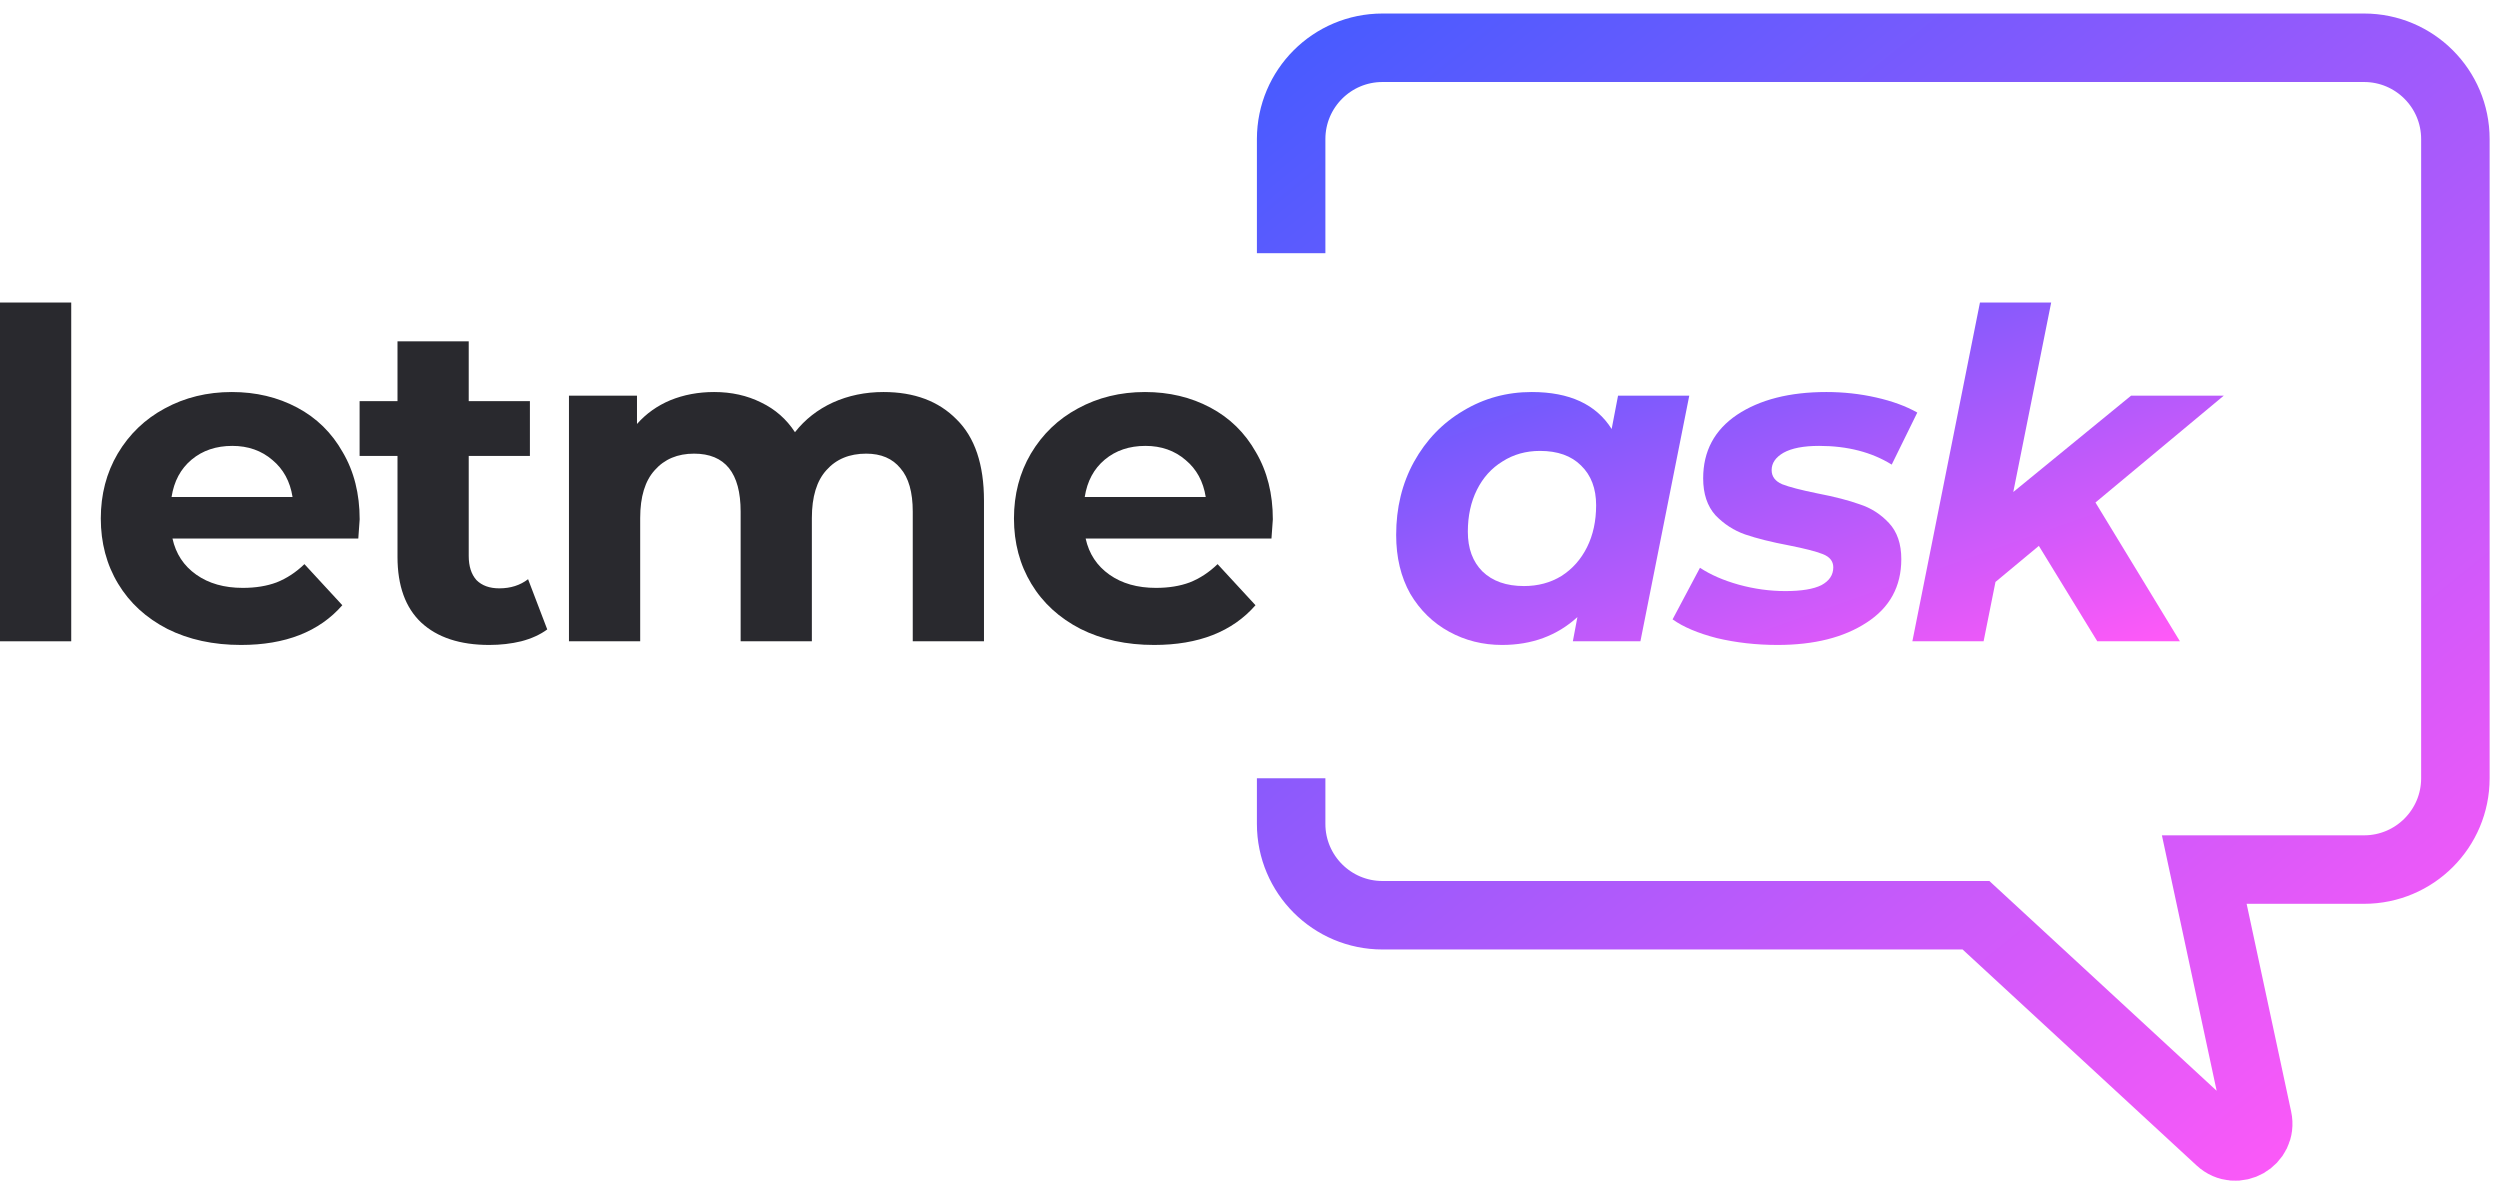
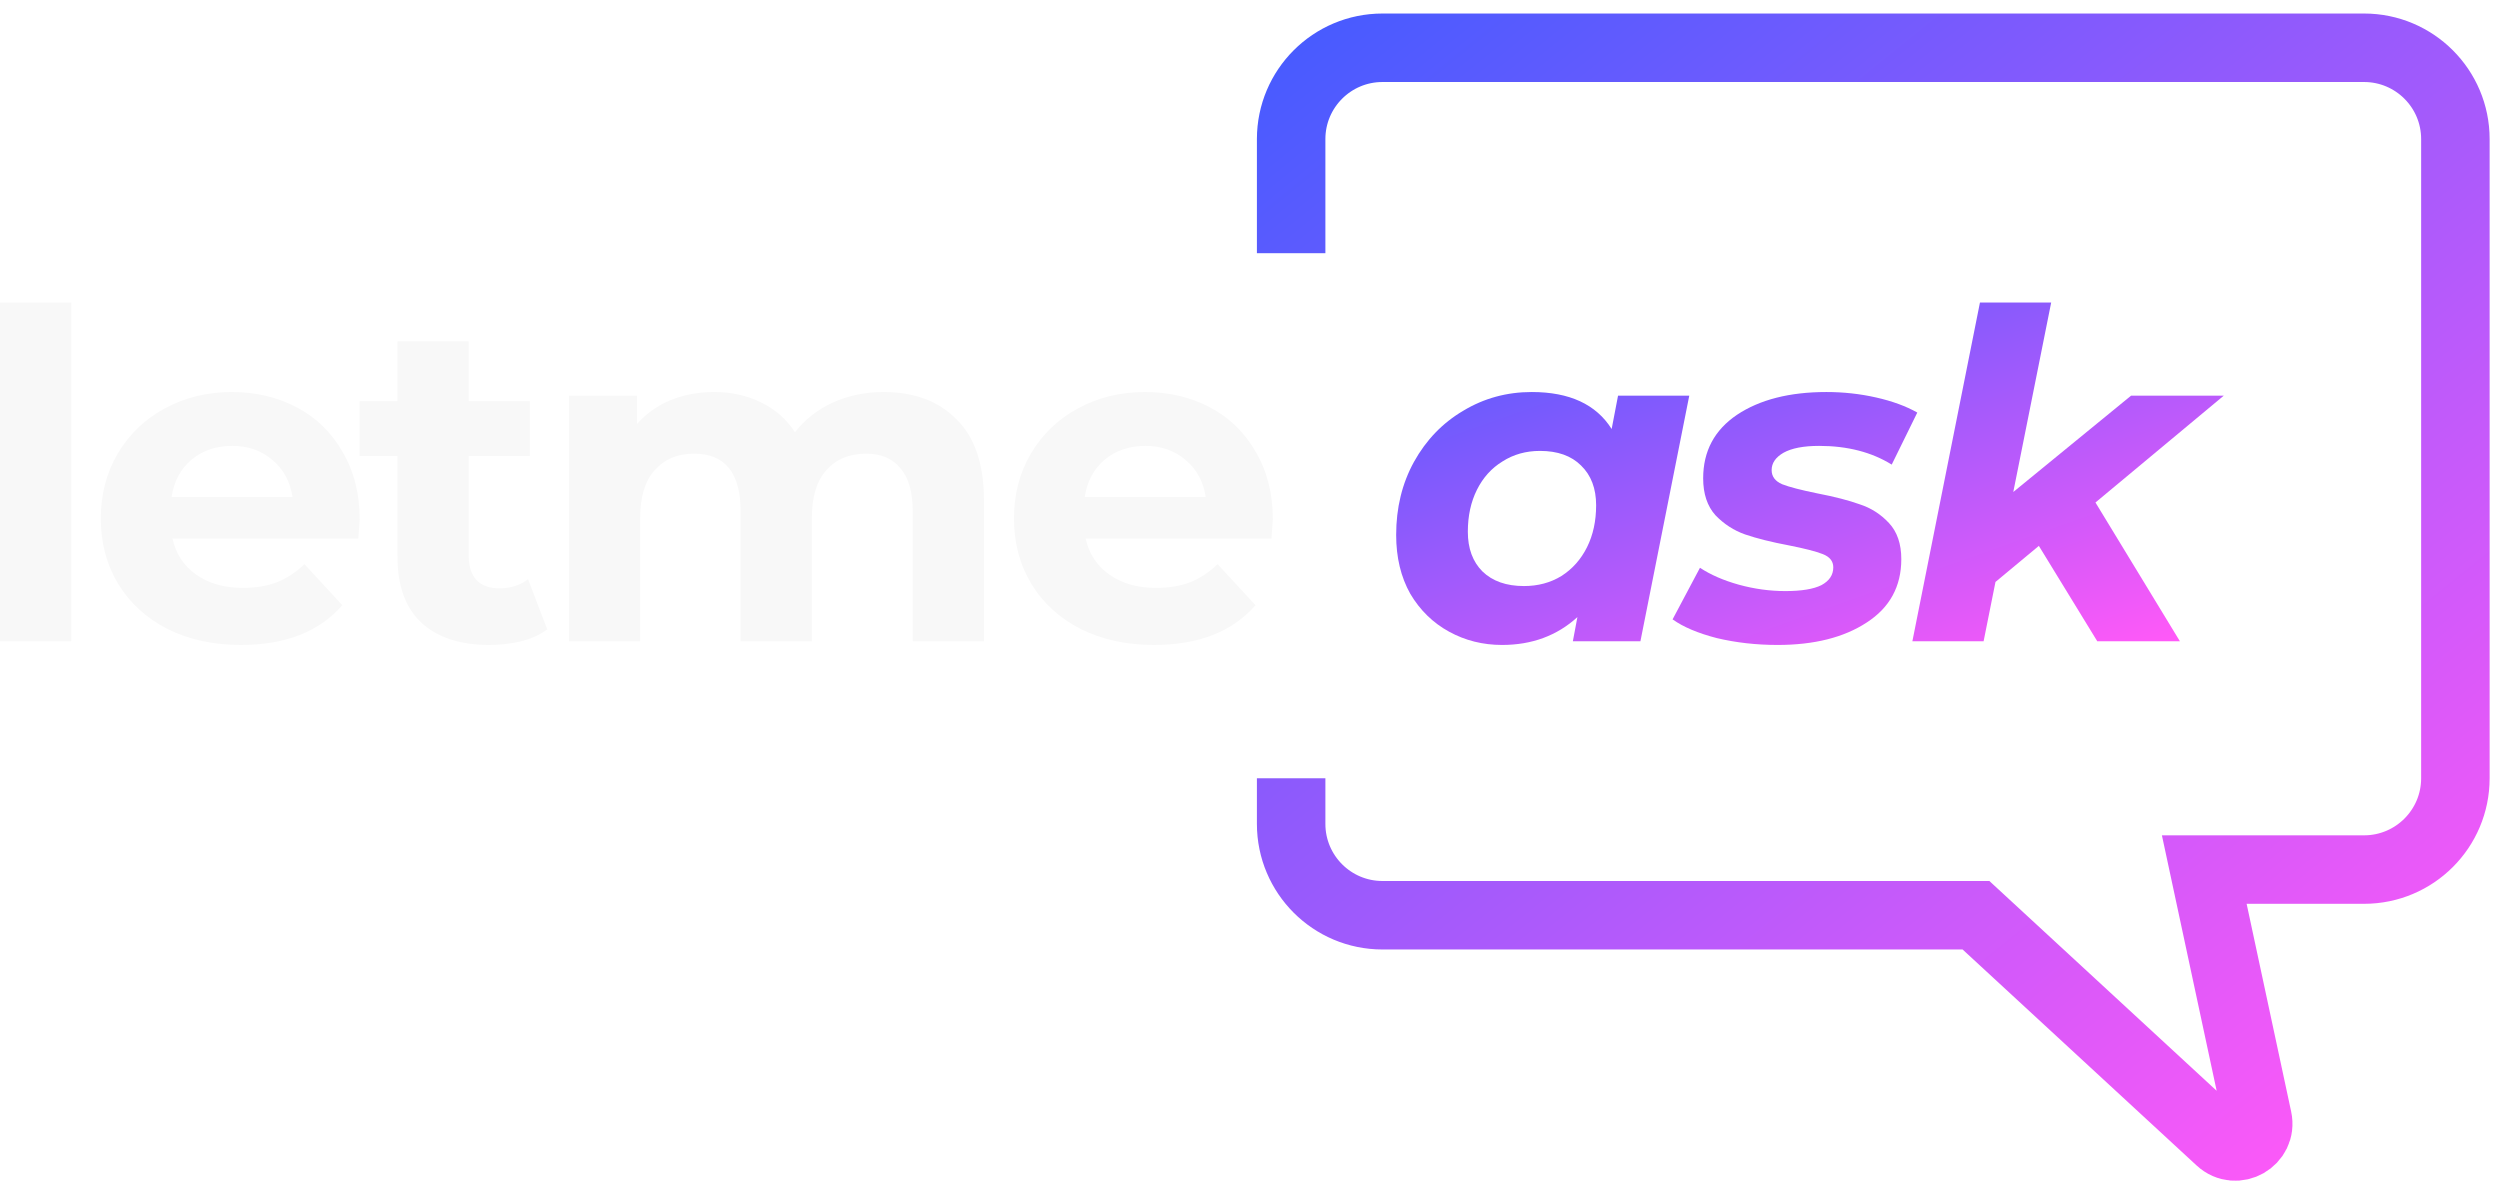
<svg xmlns="http://www.w3.org/2000/svg" width="157" height="75" viewBox="0 0 157 75" fill="none">
-   <path d="M0 18.999H4.473V40.273H0V18.999Z" fill="#29292E" />
-   <path d="M22.587 32.618C22.587 32.675 22.558 33.077 22.501 33.822H10.832C11.042 34.778 11.539 35.533 12.323 36.087C13.106 36.642 14.081 36.919 15.247 36.919C16.05 36.919 16.757 36.804 17.369 36.575C18 36.326 18.583 35.944 19.118 35.428L21.498 38.008C20.045 39.671 17.923 40.503 15.133 40.503C13.393 40.503 11.854 40.168 10.516 39.499C9.178 38.811 8.146 37.865 7.42 36.661C6.693 35.457 6.33 34.09 6.33 32.561C6.33 31.051 6.684 29.694 7.391 28.489C8.117 27.266 9.102 26.32 10.344 25.651C11.606 24.963 13.011 24.619 14.559 24.619C16.069 24.619 17.436 24.944 18.659 25.593C19.883 26.243 20.838 27.18 21.526 28.403C22.234 29.608 22.587 31.012 22.587 32.618ZM14.588 28.002C13.575 28.002 12.724 28.289 12.036 28.862C11.348 29.436 10.927 30.219 10.774 31.213H18.372C18.22 30.238 17.799 29.464 17.111 28.891C16.423 28.298 15.582 28.002 14.588 28.002Z" fill="#29292E" />
-   <path d="M34.367 39.528C33.928 39.853 33.383 40.102 32.733 40.273C32.102 40.426 31.433 40.503 30.726 40.503C28.891 40.503 27.467 40.035 26.454 39.098C25.46 38.161 24.963 36.785 24.963 34.969V28.633H22.583V25.192H24.963V21.436H29.436V25.192H33.278V28.633H29.436V34.912C29.436 35.562 29.598 36.068 29.923 36.431C30.267 36.776 30.745 36.948 31.357 36.948C32.064 36.948 32.666 36.756 33.163 36.374L34.367 39.528Z" fill="#29292E" />
-   <path d="M55.486 24.619C57.417 24.619 58.946 25.192 60.074 26.339C61.221 27.467 61.794 29.168 61.794 31.443V40.273H57.321V32.131C57.321 30.907 57.063 29.999 56.547 29.407C56.05 28.795 55.333 28.489 54.397 28.489C53.345 28.489 52.514 28.833 51.902 29.522C51.291 30.191 50.985 31.194 50.985 32.532V40.273H46.512V32.131C46.512 29.703 45.537 28.489 43.587 28.489C42.555 28.489 41.733 28.833 41.122 29.522C40.51 30.191 40.204 31.194 40.204 32.532V40.273H35.731V24.848H40.003V26.626C40.577 25.976 41.275 25.479 42.096 25.135C42.938 24.791 43.855 24.619 44.849 24.619C45.938 24.619 46.923 24.838 47.802 25.278C48.681 25.699 49.389 26.32 49.924 27.142C50.555 26.339 51.348 25.718 52.304 25.278C53.279 24.838 54.339 24.619 55.486 24.619Z" fill="#29292E" />
-   <path d="M79.934 32.618C79.934 32.675 79.906 33.077 79.848 33.822H68.179C68.389 34.778 68.886 35.533 69.67 36.087C70.454 36.642 71.428 36.919 72.594 36.919C73.397 36.919 74.104 36.804 74.716 36.575C75.347 36.326 75.93 35.944 76.465 35.428L78.845 38.008C77.392 39.671 75.27 40.503 72.48 40.503C70.74 40.503 69.201 40.168 67.864 39.499C66.525 38.811 65.493 37.865 64.767 36.661C64.041 35.457 63.677 34.09 63.677 32.561C63.677 31.051 64.031 29.694 64.738 28.489C65.465 27.266 66.449 26.32 67.692 25.651C68.953 24.963 70.358 24.619 71.906 24.619C73.416 24.619 74.783 24.944 76.006 25.593C77.23 26.243 78.185 27.18 78.874 28.403C79.581 29.608 79.934 31.012 79.934 32.618ZM71.935 28.002C70.922 28.002 70.071 28.289 69.383 28.862C68.695 29.436 68.275 30.219 68.121 31.213H75.72C75.567 30.238 75.146 29.464 74.458 28.891C73.77 28.298 72.929 28.002 71.935 28.002Z" fill="#29292E" />
+   <path d="M0 18.999H4.473V40.273H0V18.999Z" fill="#f8f8f8" />
+   <path d="M22.587 32.618C22.587 32.675 22.558 33.077 22.501 33.822H10.832C11.042 34.778 11.539 35.533 12.323 36.087C13.106 36.642 14.081 36.919 15.247 36.919C16.05 36.919 16.757 36.804 17.369 36.575C18 36.326 18.583 35.944 19.118 35.428L21.498 38.008C20.045 39.671 17.923 40.503 15.133 40.503C13.393 40.503 11.854 40.168 10.516 39.499C9.178 38.811 8.146 37.865 7.42 36.661C6.693 35.457 6.33 34.09 6.33 32.561C6.33 31.051 6.684 29.694 7.391 28.489C8.117 27.266 9.102 26.32 10.344 25.651C11.606 24.963 13.011 24.619 14.559 24.619C16.069 24.619 17.436 24.944 18.659 25.593C19.883 26.243 20.838 27.18 21.526 28.403C22.234 29.608 22.587 31.012 22.587 32.618ZM14.588 28.002C13.575 28.002 12.724 28.289 12.036 28.862C11.348 29.436 10.927 30.219 10.774 31.213H18.372C18.22 30.238 17.799 29.464 17.111 28.891C16.423 28.298 15.582 28.002 14.588 28.002Z" fill="#f8f8f8" />
+   <path d="M34.367 39.528C33.928 39.853 33.383 40.102 32.733 40.273C32.102 40.426 31.433 40.503 30.726 40.503C28.891 40.503 27.467 40.035 26.454 39.098C25.46 38.161 24.963 36.785 24.963 34.969V28.633H22.583V25.192H24.963V21.436H29.436V25.192H33.278V28.633H29.436V34.912C29.436 35.562 29.598 36.068 29.923 36.431C30.267 36.776 30.745 36.948 31.357 36.948C32.064 36.948 32.666 36.756 33.163 36.374L34.367 39.528Z" fill="#f8f8f8" />
+   <path d="M55.486 24.619C57.417 24.619 58.946 25.192 60.074 26.339C61.221 27.467 61.794 29.168 61.794 31.443V40.273H57.321V32.131C57.321 30.907 57.063 29.999 56.547 29.407C56.05 28.795 55.333 28.489 54.397 28.489C53.345 28.489 52.514 28.833 51.902 29.522C51.291 30.191 50.985 31.194 50.985 32.532V40.273H46.512V32.131C46.512 29.703 45.537 28.489 43.587 28.489C42.555 28.489 41.733 28.833 41.122 29.522C40.51 30.191 40.204 31.194 40.204 32.532V40.273H35.731V24.848H40.003V26.626C40.577 25.976 41.275 25.479 42.096 25.135C42.938 24.791 43.855 24.619 44.849 24.619C45.938 24.619 46.923 24.838 47.802 25.278C48.681 25.699 49.389 26.32 49.924 27.142C50.555 26.339 51.348 25.718 52.304 25.278C53.279 24.838 54.339 24.619 55.486 24.619Z" fill="#f8f8f8" />
+   <path d="M79.934 32.618C79.934 32.675 79.906 33.077 79.848 33.822H68.179C68.389 34.778 68.886 35.533 69.67 36.087C70.454 36.642 71.428 36.919 72.594 36.919C73.397 36.919 74.104 36.804 74.716 36.575C75.347 36.326 75.93 35.944 76.465 35.428L78.845 38.008C77.392 39.671 75.27 40.503 72.48 40.503C70.74 40.503 69.201 40.168 67.864 39.499C66.525 38.811 65.493 37.865 64.767 36.661C64.041 35.457 63.677 34.09 63.677 32.561C63.677 31.051 64.031 29.694 64.738 28.489C65.465 27.266 66.449 26.32 67.692 25.651C68.953 24.963 70.358 24.619 71.906 24.619C73.416 24.619 74.783 24.944 76.006 25.593C77.23 26.243 78.185 27.18 78.874 28.403C79.581 29.608 79.934 31.012 79.934 32.618ZM71.935 28.002C70.922 28.002 70.071 28.289 69.383 28.862C68.695 29.436 68.275 30.219 68.121 31.213H75.72C75.567 30.238 75.146 29.464 74.458 28.891C73.77 28.298 72.929 28.002 71.935 28.002Z" fill="#f8f8f8" />
  <path d="M106.086 24.848L103.018 40.273H98.775L99.061 38.754C97.781 39.92 96.204 40.503 94.331 40.503C93.126 40.503 92.018 40.226 91.005 39.671C89.992 39.117 89.179 38.324 88.567 37.292C87.975 36.24 87.679 35.007 87.679 33.593C87.679 31.892 88.051 30.363 88.797 29.006C89.561 27.629 90.594 26.559 91.894 25.794C93.193 25.011 94.627 24.619 96.194 24.619C98.564 24.619 100.237 25.393 101.212 26.941L101.613 24.848H106.086ZM95.707 36.804C96.586 36.804 97.37 36.594 98.058 36.173C98.746 35.734 99.281 35.132 99.664 34.367C100.046 33.602 100.237 32.723 100.237 31.729C100.237 30.678 99.922 29.846 99.291 29.235C98.679 28.623 97.819 28.317 96.71 28.317C95.831 28.317 95.047 28.537 94.359 28.977C93.671 29.397 93.136 29.99 92.754 30.754C92.371 31.519 92.18 32.398 92.18 33.392C92.18 34.444 92.486 35.275 93.098 35.887C93.728 36.498 94.598 36.804 95.707 36.804Z" fill="url(#paint0_linear)" />
  <path d="M111.632 40.503C110.294 40.503 109.023 40.359 107.819 40.073C106.634 39.767 105.707 39.375 105.038 38.897L106.758 35.657C107.427 36.097 108.239 36.451 109.195 36.718C110.17 36.986 111.145 37.12 112.119 37.12C113.133 37.12 113.888 36.995 114.385 36.747C114.882 36.479 115.13 36.106 115.13 35.629C115.13 35.246 114.91 34.969 114.471 34.797C114.031 34.625 113.324 34.444 112.349 34.252C111.24 34.042 110.323 33.813 109.596 33.564C108.889 33.316 108.268 32.914 107.733 32.36C107.217 31.787 106.959 31.012 106.959 30.038C106.959 28.336 107.666 27.008 109.08 26.052C110.514 25.096 112.387 24.619 114.7 24.619C115.77 24.619 116.812 24.733 117.825 24.963C118.838 25.192 119.698 25.508 120.406 25.909L118.8 29.177C117.538 28.394 116.019 28.002 114.241 28.002C113.266 28.002 112.521 28.145 112.005 28.432C111.508 28.719 111.259 29.082 111.259 29.522C111.259 29.923 111.479 30.219 111.919 30.41C112.358 30.582 113.094 30.774 114.127 30.984C115.216 31.194 116.105 31.424 116.793 31.672C117.5 31.901 118.112 32.293 118.628 32.847C119.144 33.402 119.402 34.157 119.402 35.113C119.402 36.833 118.676 38.161 117.223 39.098C115.79 40.035 113.926 40.503 111.632 40.503Z" fill="url(#paint1_linear)" />
  <path d="M131.595 31.557L136.899 40.273H131.71L128.04 34.281L125.316 36.546L124.57 40.273H120.097L124.341 18.999H128.814L126.434 30.898L133.831 24.848H139.652L131.595 31.557Z" fill="url(#paint2_linear)" />
  <path d="M81.084 15.902V8.734C81.084 5.567 83.652 3 86.819 3H148.463C151.63 3 154.198 5.567 154.198 8.734V48.875C154.198 52.042 151.63 54.609 148.463 54.609H138.428L141.782 70.26C142.075 71.628 140.436 72.563 139.408 71.614L124.092 57.477H86.819C83.652 57.477 81.084 54.909 81.084 51.742V48.875" stroke="url(#paint3_linear)" stroke-width="4.301" />
  <defs>
    <linearGradient id="paint0_linear" x1="87.679" y1="18.999" x2="99.758" y2="53.111" gradientUnits="userSpaceOnUse">
      <stop stop-color="#485BFF" />
      <stop offset="1" stop-color="#FF59F8" />
    </linearGradient>
    <linearGradient id="paint1_linear" x1="87.679" y1="18.999" x2="99.758" y2="53.111" gradientUnits="userSpaceOnUse">
      <stop stop-color="#485BFF" />
      <stop offset="1" stop-color="#FF59F8" />
    </linearGradient>
    <linearGradient id="paint2_linear" x1="87.679" y1="18.999" x2="99.758" y2="53.111" gradientUnits="userSpaceOnUse">
      <stop stop-color="#485BFF" />
      <stop offset="1" stop-color="#FF59F8" />
    </linearGradient>
    <linearGradient id="paint3_linear" x1="81.084" y1="3" x2="141.295" y2="77.547" gradientUnits="userSpaceOnUse">
      <stop stop-color="#485BFF" />
      <stop offset="1" stop-color="#FF59F8" />
    </linearGradient>
  </defs>
</svg>
